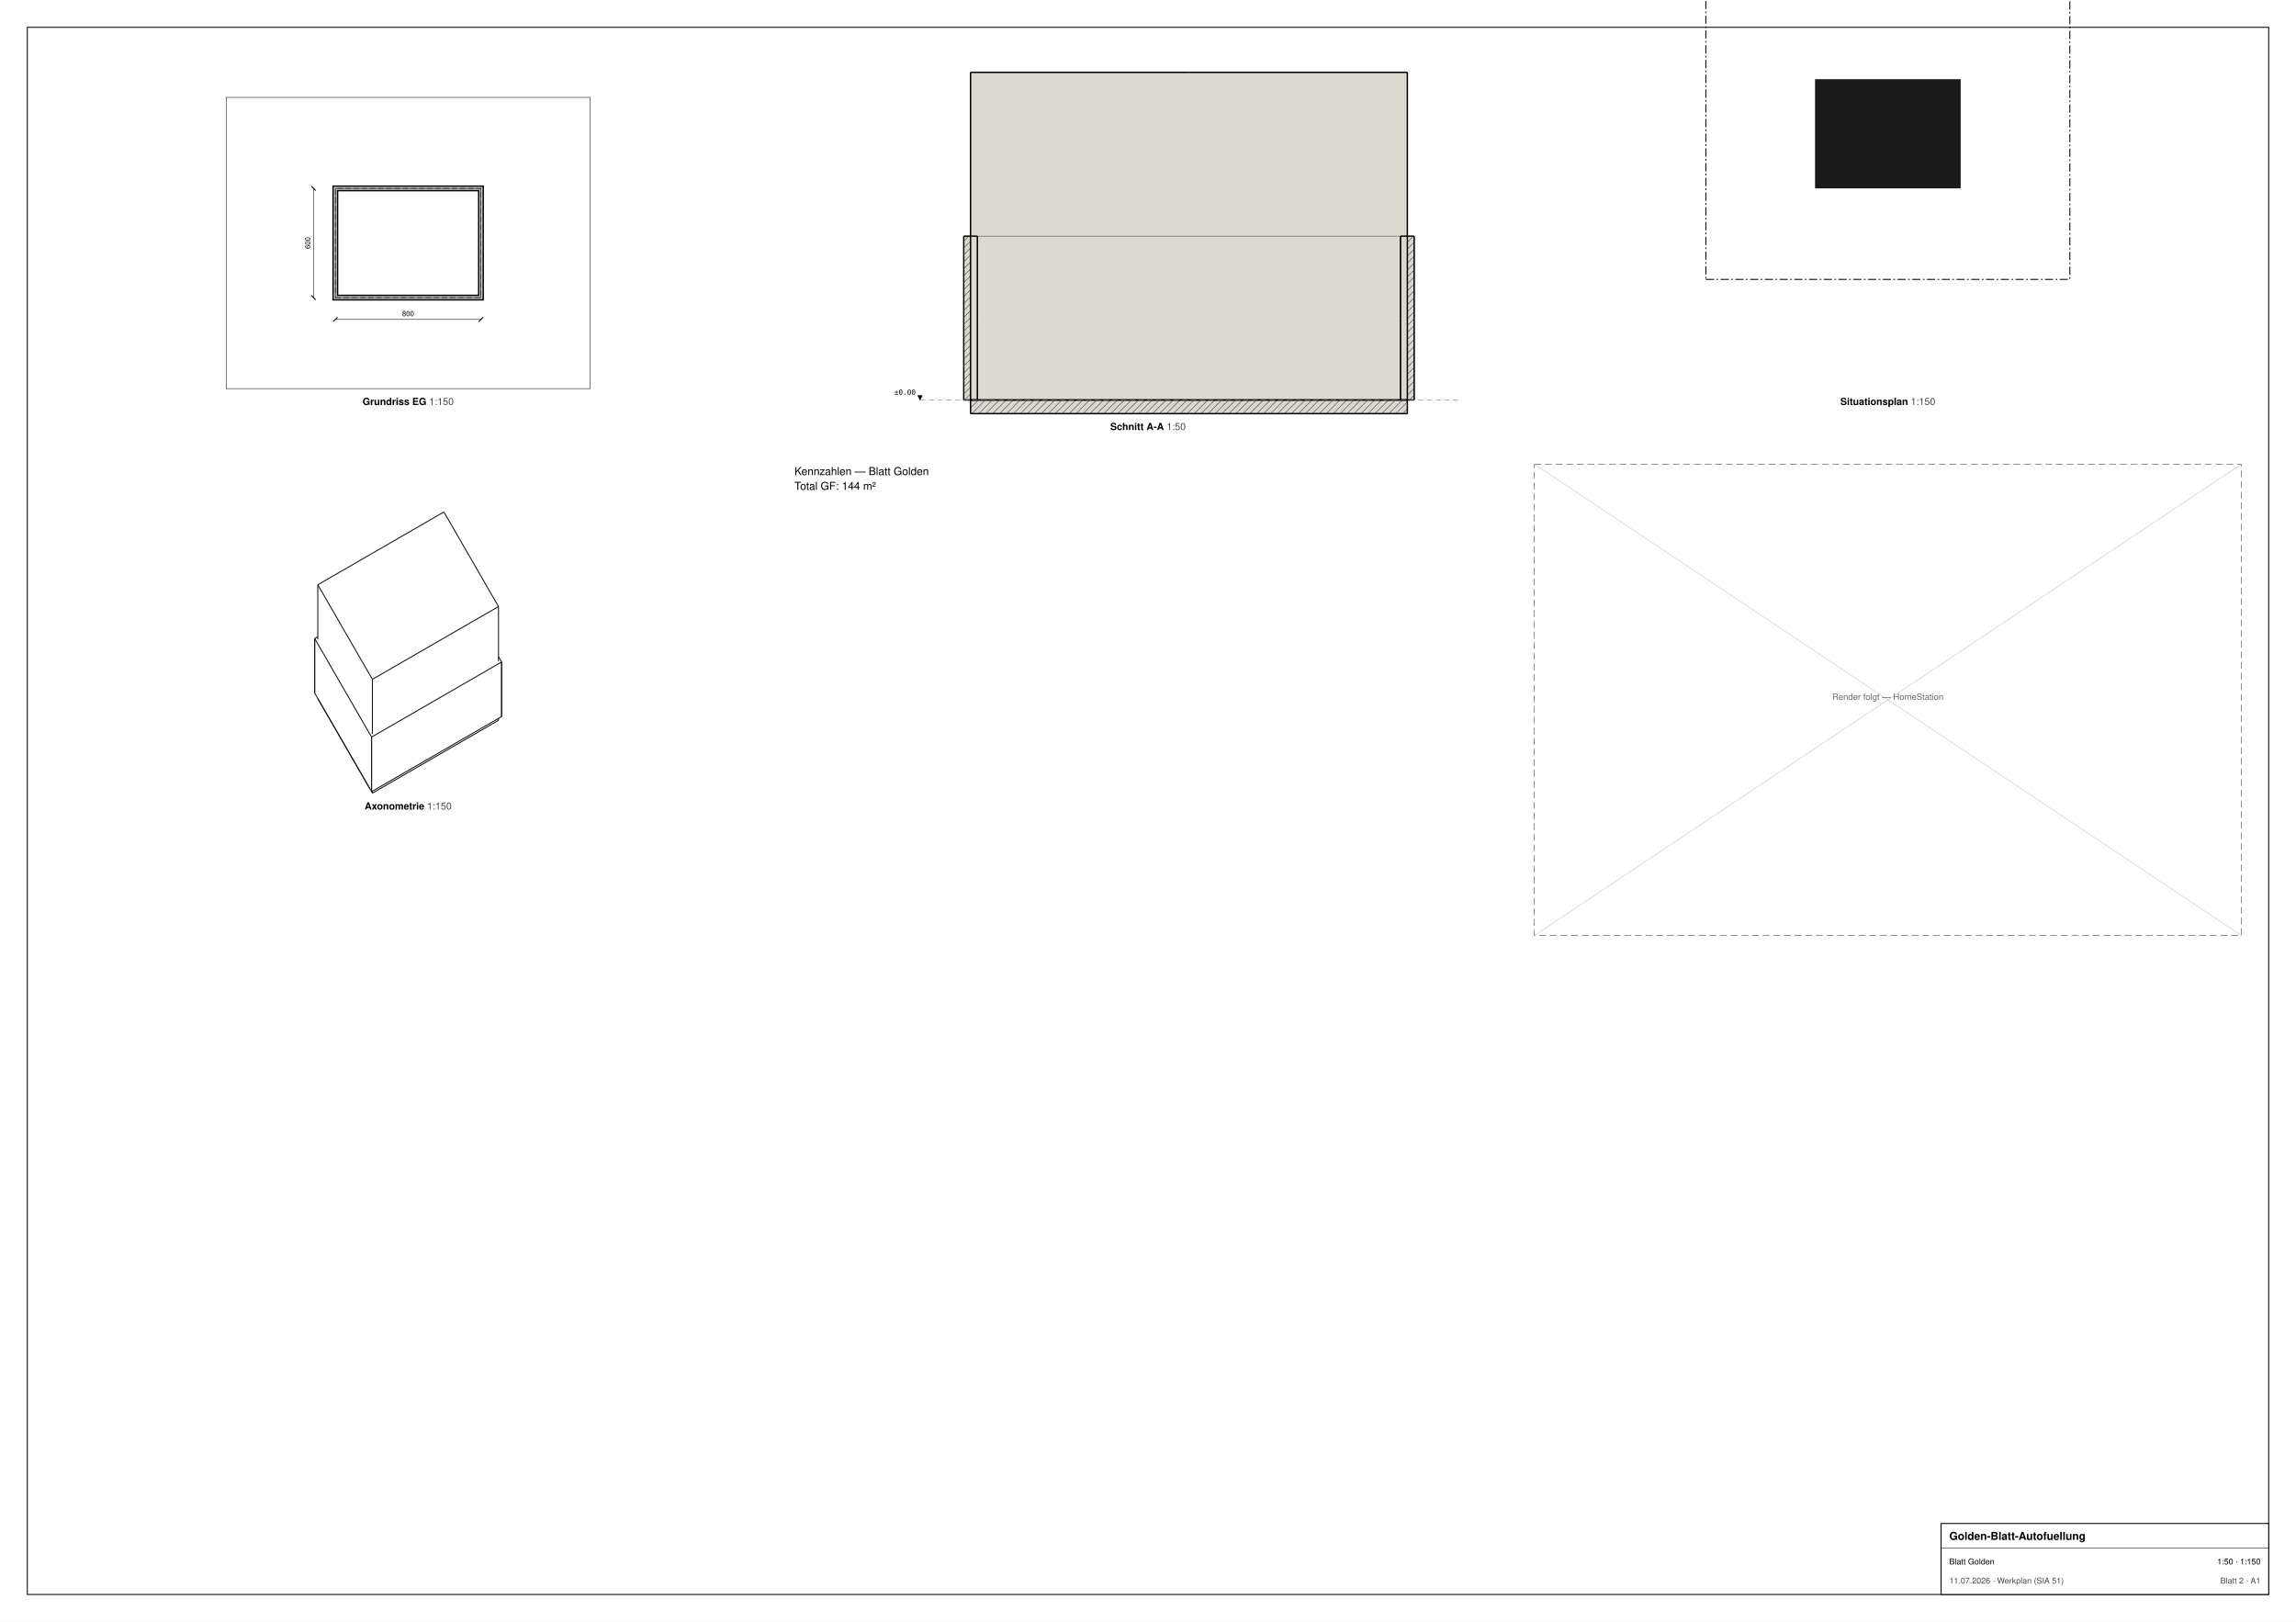
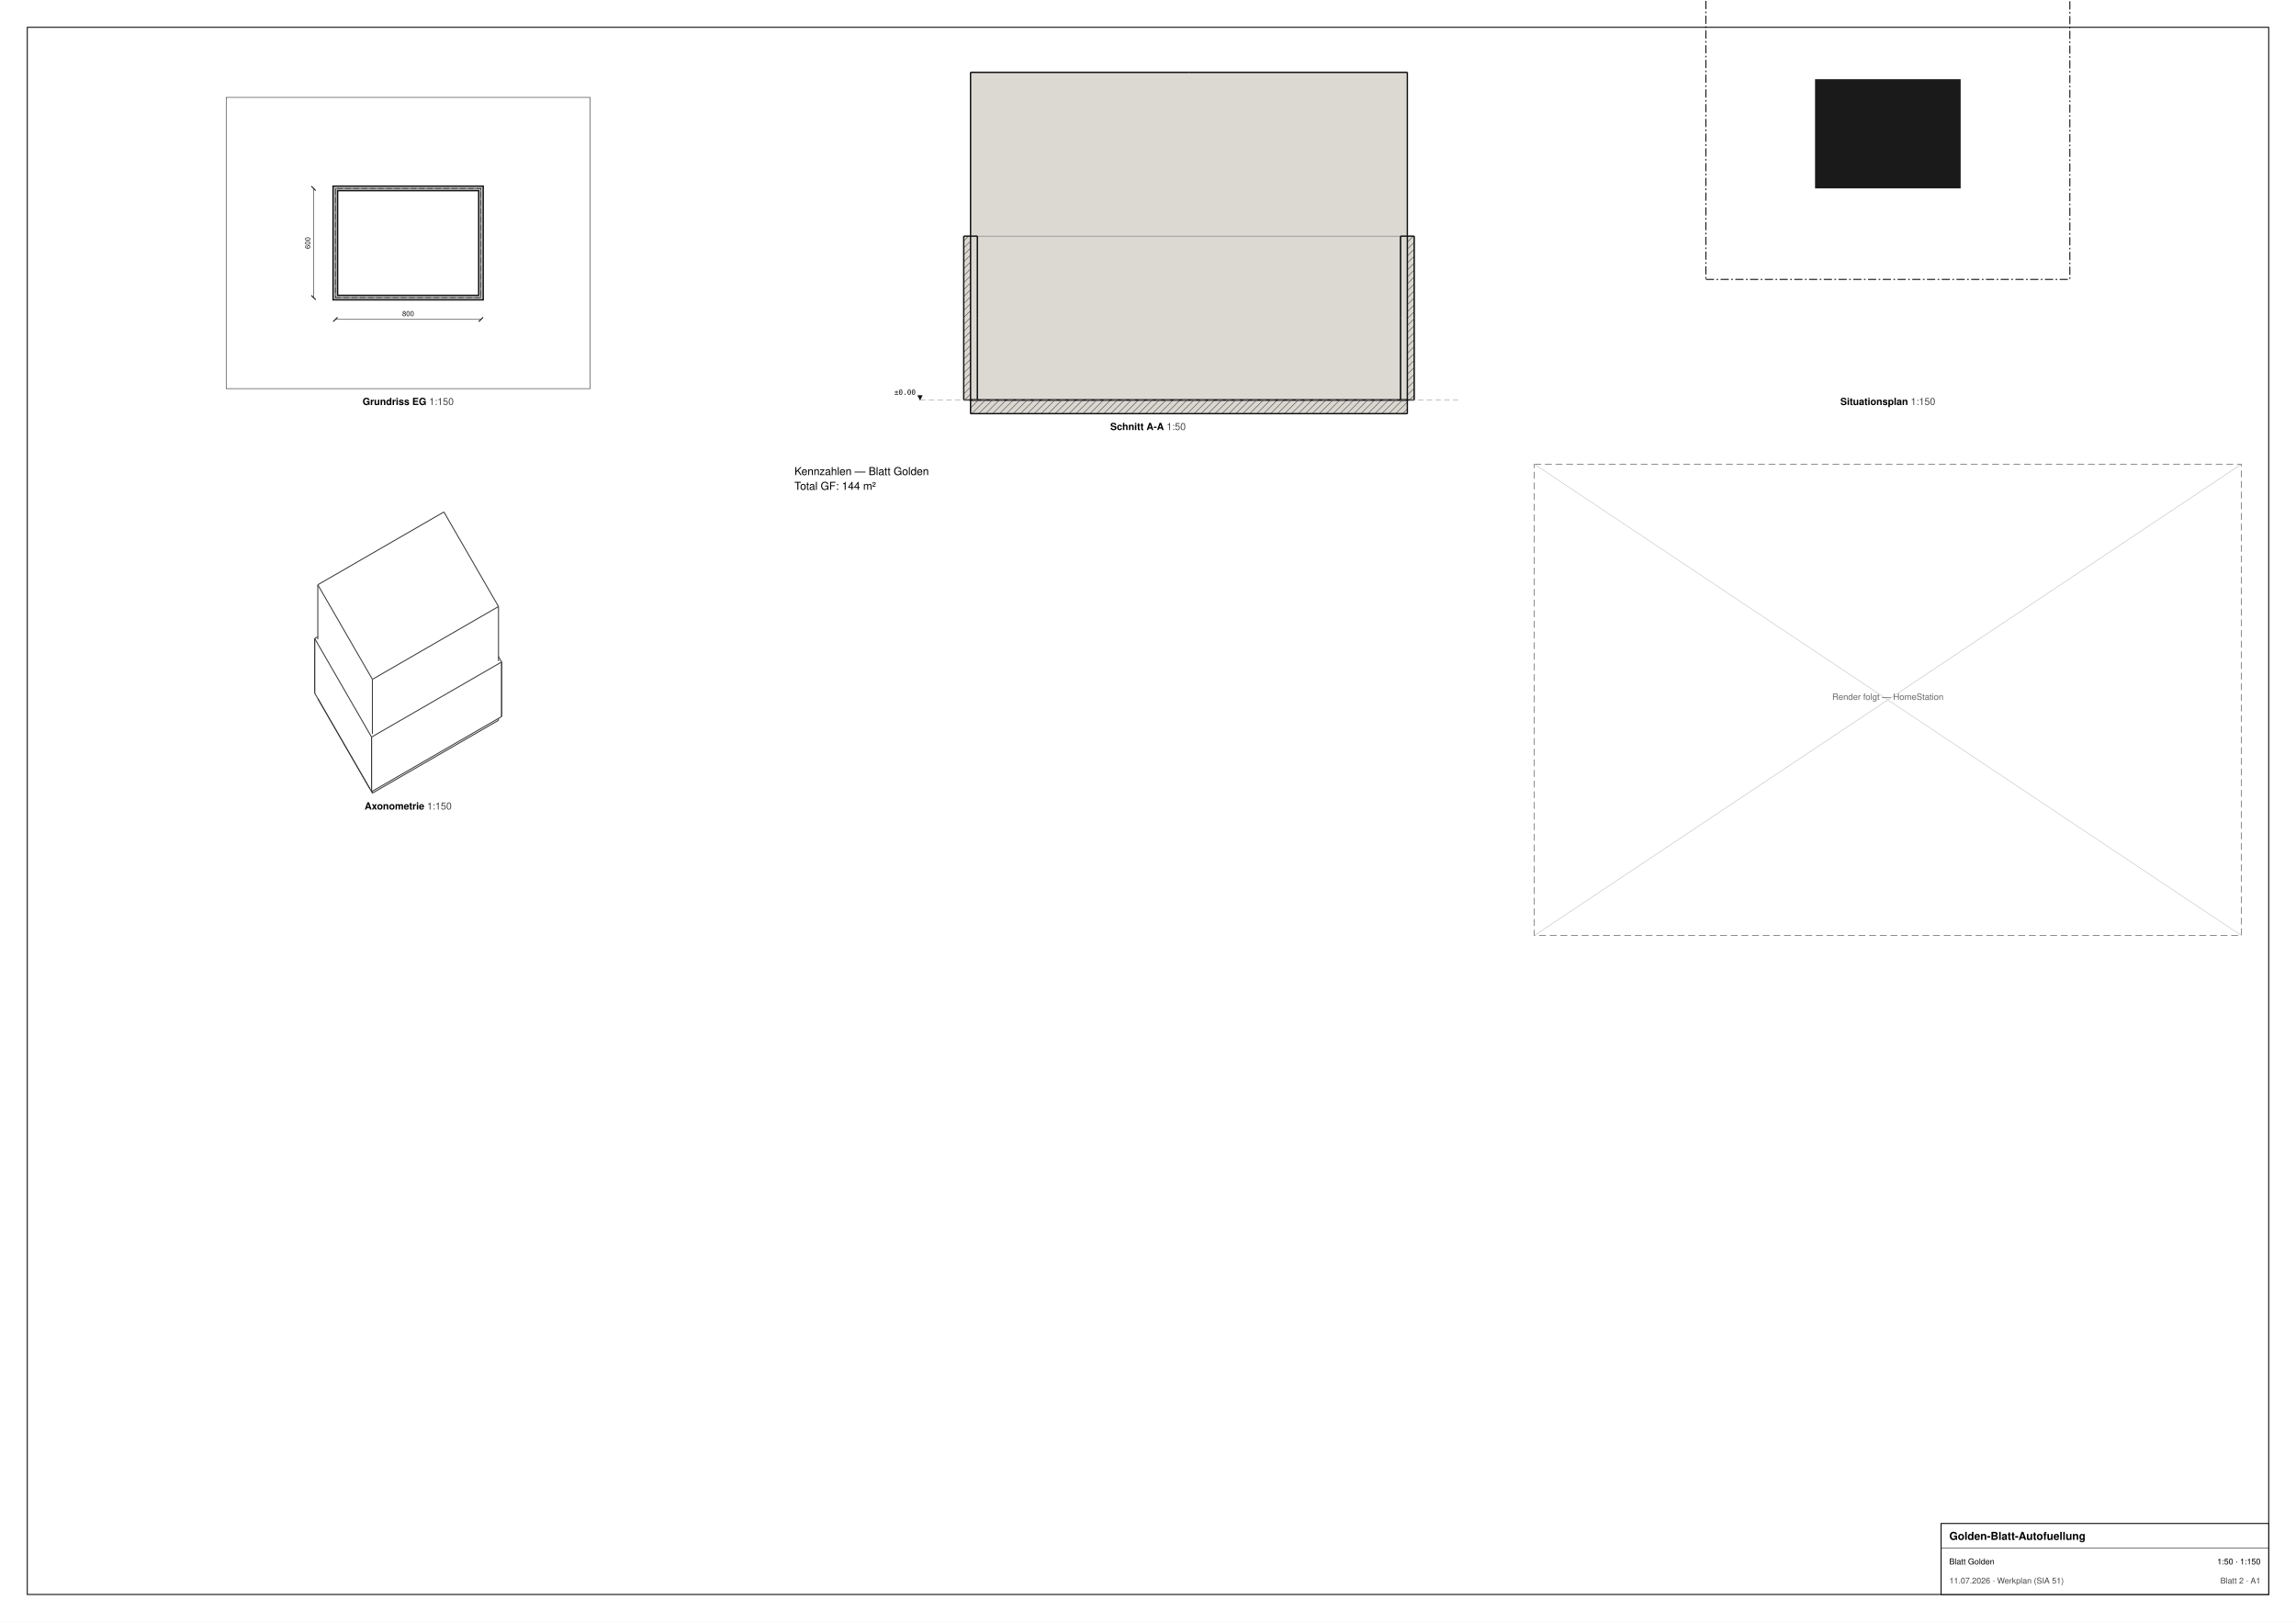
<svg xmlns="http://www.w3.org/2000/svg" width="841mm" height="594mm" viewBox="0 0 841 594" font-family="Helvetica, Arial, sans-serif">
  <rect width="841" height="594" fill="white" />
  <rect x="10" y="10" width="821" height="574" fill="none" stroke="black" stroke-width="0.35" />
  <g transform="translate(122.833, 109.000) scale(0.006666667)">
-     <path d="M 8125 125 L 8125 -6125 L -125 -6125 L -125 125 Z M 125 -5875 L 7875 -5875 L 7875 -125 L 125 -125 Z" fill-rule="evenodd" fill="#c9c9c9" stroke="black" stroke-width="75" />
-     <path d="M 0 0 L 8000 0 L 8000 -6000 L 0 -6000 Z" fill-rule="evenodd" fill="none" stroke="black" stroke-width="27" />
-     <path d="M -6000 5000 L 14000 5000 L 14000 -11000 L -6000 -11000 Z" fill-rule="evenodd" fill="none" stroke="black" stroke-width="27" />
-     <path d="M 0 0 L 8000 0 L 8000 -6000 L 0 -6000 Z" fill-rule="evenodd" fill="none" stroke="black" stroke-width="27" stroke-dasharray="300 150" />
-     <g stroke="black" fill="black">
+     <path d="M 8125 125 L 8125 -6125 L -125 -6125 L -125 125 Z M 125 -5875 L 7875 -5875 L 7875 -125 L 125 -125 Z" fill-rule="evenodd" fill="#c9c9c9" stroke="#111" stroke-width="75" />
+     <path d="M 0 0 L 8000 0 L 8000 -6000 L 0 -6000 Z" fill-rule="evenodd" fill="none" stroke="#111" stroke-width="27" />
+     <path d="M -6000 5000 L 14000 5000 L 14000 -11000 L -6000 -11000 Z" fill-rule="evenodd" fill="none" stroke="#111" stroke-width="27" />
+     <path d="M 0 0 L 8000 0 L 8000 -6000 L 0 -6000 Z" fill-rule="evenodd" fill="none" stroke="#111" stroke-width="27" stroke-dasharray="300 150" />
+     <g stroke="#111" fill="#111">
      <line x1="0" y1="1200" x2="8000" y2="1200" stroke-width="27" />
      <line x1="-120" y1="1320" x2="120" y2="1080" stroke-width="54" />
      <line x1="7880" y1="1320" x2="8120" y2="1080" stroke-width="54" />
      <text x="4000" y="1020" text-anchor="middle" font-size="390" stroke="none">800</text>
    </g>
-     <g stroke="black" fill="black">
+     <g stroke="#111" fill="#111">
      <line x1="-1200" y1="0" x2="-1200" y2="-6000" stroke-width="27" />
      <line x1="-1320" y1="-120" x2="-1080" y2="120" stroke-width="54" />
      <line x1="-1320" y1="-6120" x2="-1080" y2="-5880" stroke-width="54" />
      <text x="-1380" y="-3000" text-anchor="middle" font-size="390" stroke="none" transform="rotate(-90 -1380 -3000)">600</text>
    </g>
  </g>
  <text x="149.5" y="148.33" text-anchor="middle" font-size="3.6" font-weight="bold">Grundriss EG  <tspan font-weight="normal" fill="#444">1:150</tspan>
  </text>
  <g transform="translate(335.500, 146.500) scale(0.02)">
    <path d="M 8875 -1500 L 8875 -3000 L 8994.792 -3000 L 9125 -3000 L 9125 -1500 L 9125 0 L 8994.792 0 L 8875 0 Z" fill-rule="evenodd" fill="#dad7d1" stroke="none" />
-     <polyline points="9036.825,-9.094947017729282e-13 9125,-88.175" fill="none" stroke="#333" stroke-width="9" />
-     <polyline points="8909.545,-9.094947017729282e-13 9125,-215.455" fill="none" stroke="#333" stroke-width="9" />
-     <polyline points="8875,-92.734 9125,-342.734" fill="none" stroke="#333" stroke-width="9" />
-     <polyline points="8875,-220.013 9125,-470.013" fill="none" stroke="#333" stroke-width="9" />
-     <polyline points="8875,-347.292 9125,-597.292" fill="none" stroke="#333" stroke-width="9" />
-     <polyline points="8875,-474.571 9125,-724.571" fill="none" stroke="#333" stroke-width="9" />
-     <polyline points="8875,-601.851 9125,-851.851" fill="none" stroke="#333" stroke-width="9" />
-     <polyline points="8875,-729.13 9125,-979.13" fill="none" stroke="#333" stroke-width="9" />
-     <polyline points="8875,-856.409 9125,-1106.409" fill="none" stroke="#333" stroke-width="9" />
-     <polyline points="8875,-983.688 9125,-1233.688" fill="none" stroke="#333" stroke-width="9" />
-     <polyline points="8875,-1110.968 9125,-1360.968" fill="none" stroke="#333" stroke-width="9" />
-     <polyline points="8875,-1238.247 9125,-1488.247" fill="none" stroke="#333" stroke-width="9" />
-     <polyline points="8875,-1365.526 9125,-1615.526" fill="none" stroke="#333" stroke-width="9" />
-     <polyline points="8875,-1492.805 9125,-1742.805" fill="none" stroke="#333" stroke-width="9" />
-     <polyline points="8875,-1620.084 9125,-1870.084" fill="none" stroke="#333" stroke-width="9" />
-     <polyline points="8875,-1747.364 9125,-1997.364" fill="none" stroke="#333" stroke-width="9" />
-     <polyline points="8875,-1874.643 9125,-2124.643" fill="none" stroke="#333" stroke-width="9" />
-     <polyline points="8875,-2001.922 9125,-2251.922" fill="none" stroke="#333" stroke-width="9" />
-     <polyline points="8875,-2129.201 9125,-2379.201" fill="none" stroke="#333" stroke-width="9" />
-     <polyline points="8875,-2256.481 9125,-2506.481" fill="none" stroke="#333" stroke-width="9" />
-     <polyline points="8875,-2383.76 9125,-2633.76" fill="none" stroke="#333" stroke-width="9" />
-     <polyline points="8875,-2511.039 9125,-2761.039" fill="none" stroke="#333" stroke-width="9" />
-     <polyline points="8875,-2638.318 9125,-2888.318" fill="none" stroke="#333" stroke-width="9" />
-     <polyline points="8875,-2765.597 9109.403,-3000" fill="none" stroke="#333" stroke-width="9" />
-     <polyline points="8875,-2892.877 8982.123,-3000" fill="none" stroke="#333" stroke-width="9" />
+     <polyline points="9036.825,-9.094947017729282e-13 9125,-88.175" fill="none" stroke="#3A3A3A" stroke-width="9" />
+     <polyline points="8909.545,-9.094947017729282e-13 9125,-215.455" fill="none" stroke="#3A3A3A" stroke-width="9" />
+     <polyline points="8875,-92.734 9125,-342.734" fill="none" stroke="#3A3A3A" stroke-width="9" />
+     <polyline points="8875,-220.013 9125,-470.013" fill="none" stroke="#3A3A3A" stroke-width="9" />
+     <polyline points="8875,-347.292 9125,-597.292" fill="none" stroke="#3A3A3A" stroke-width="9" />
+     <polyline points="8875,-474.571 9125,-724.571" fill="none" stroke="#3A3A3A" stroke-width="9" />
+     <polyline points="8875,-601.851 9125,-851.851" fill="none" stroke="#3A3A3A" stroke-width="9" />
+     <polyline points="8875,-729.13 9125,-979.13" fill="none" stroke="#3A3A3A" stroke-width="9" />
+     <polyline points="8875,-856.409 9125,-1106.409" fill="none" stroke="#3A3A3A" stroke-width="9" />
+     <polyline points="8875,-983.688 9125,-1233.688" fill="none" stroke="#3A3A3A" stroke-width="9" />
+     <polyline points="8875,-1110.968 9125,-1360.968" fill="none" stroke="#3A3A3A" stroke-width="9" />
+     <polyline points="8875,-1238.247 9125,-1488.247" fill="none" stroke="#3A3A3A" stroke-width="9" />
+     <polyline points="8875,-1365.526 9125,-1615.526" fill="none" stroke="#3A3A3A" stroke-width="9" />
+     <polyline points="8875,-1492.805 9125,-1742.805" fill="none" stroke="#3A3A3A" stroke-width="9" />
+     <polyline points="8875,-1620.084 9125,-1870.084" fill="none" stroke="#3A3A3A" stroke-width="9" />
+     <polyline points="8875,-1747.364 9125,-1997.364" fill="none" stroke="#3A3A3A" stroke-width="9" />
+     <polyline points="8875,-1874.643 9125,-2124.643" fill="none" stroke="#3A3A3A" stroke-width="9" />
+     <polyline points="8875,-2001.922 9125,-2251.922" fill="none" stroke="#3A3A3A" stroke-width="9" />
+     <polyline points="8875,-2129.201 9125,-2379.201" fill="none" stroke="#3A3A3A" stroke-width="9" />
+     <polyline points="8875,-2256.481 9125,-2506.481" fill="none" stroke="#3A3A3A" stroke-width="9" />
+     <polyline points="8875,-2383.76 9125,-2633.76" fill="none" stroke="#3A3A3A" stroke-width="9" />
+     <polyline points="8875,-2511.039 9125,-2761.039" fill="none" stroke="#3A3A3A" stroke-width="9" />
+     <polyline points="8875,-2638.318 9125,-2888.318" fill="none" stroke="#3A3A3A" stroke-width="9" />
+     <polyline points="8875,-2765.597 9109.403,-3000" fill="none" stroke="#3A3A3A" stroke-width="9" />
+     <polyline points="8875,-2892.877 8982.123,-3000" fill="none" stroke="#3A3A3A" stroke-width="9" />
    <path d="M 1125 -1500 L 1125 -3000 L 1005.208 -3000 L 875 -3000 L 875 -1500 L 875 0 L 1005.208 0 L 1125 0 Z" fill-rule="evenodd" fill="#dad7d1" stroke="none" />
-     <polyline points="1018.234,0 1125,-106.766" fill="none" stroke="#333" stroke-width="9" />
-     <polyline points="890.955,0 1125,-234.045" fill="none" stroke="#333" stroke-width="9" />
-     <polyline points="875,-111.325 1125,-361.325" fill="none" stroke="#333" stroke-width="9" />
-     <polyline points="875,-238.604 1125,-488.604" fill="none" stroke="#333" stroke-width="9" />
-     <polyline points="875,-365.883 1125,-615.883" fill="none" stroke="#333" stroke-width="9" />
-     <polyline points="875,-493.162 1125,-743.162" fill="none" stroke="#333" stroke-width="9" />
-     <polyline points="875,-620.442 1125,-870.442" fill="none" stroke="#333" stroke-width="9" />
-     <polyline points="875,-747.721 1125,-997.721" fill="none" stroke="#333" stroke-width="9" />
-     <polyline points="875,-875 1125,-1125" fill="none" stroke="#333" stroke-width="9" />
-     <polyline points="875,-1002.279 1125,-1252.279" fill="none" stroke="#333" stroke-width="9" />
-     <polyline points="875,-1129.558 1125,-1379.558" fill="none" stroke="#333" stroke-width="9" />
-     <polyline points="875,-1256.838 1125,-1506.838" fill="none" stroke="#333" stroke-width="9" />
-     <polyline points="875,-1384.117 1125,-1634.117" fill="none" stroke="#333" stroke-width="9" />
-     <polyline points="875,-1511.396 1125,-1761.396" fill="none" stroke="#333" stroke-width="9" />
-     <polyline points="875,-1638.675 1125,-1888.675" fill="none" stroke="#333" stroke-width="9" />
-     <polyline points="875,-1765.955 1125,-2015.955" fill="none" stroke="#333" stroke-width="9" />
-     <polyline points="875,-1893.234 1125,-2143.234" fill="none" stroke="#333" stroke-width="9" />
-     <polyline points="875,-2020.513 1125,-2270.513" fill="none" stroke="#333" stroke-width="9" />
-     <polyline points="875,-2147.792 1125,-2397.792" fill="none" stroke="#333" stroke-width="9" />
-     <polyline points="875,-2275.071 1125,-2525.071" fill="none" stroke="#333" stroke-width="9" />
-     <polyline points="875,-2402.351 1125,-2652.351" fill="none" stroke="#333" stroke-width="9" />
-     <polyline points="875,-2529.63 1125,-2779.63" fill="none" stroke="#333" stroke-width="9" />
-     <polyline points="875,-2656.909 1125,-2906.909" fill="none" stroke="#333" stroke-width="9" />
-     <polyline points="875,-2784.188 1090.812,-3000" fill="none" stroke="#333" stroke-width="9" />
-     <polyline points="875,-2911.468 963.532,-3000" fill="none" stroke="#333" stroke-width="9" />
+     <polyline points="1018.234,0 1125,-106.766" fill="none" stroke="#3A3A3A" stroke-width="9" />
+     <polyline points="890.955,0 1125,-234.045" fill="none" stroke="#3A3A3A" stroke-width="9" />
+     <polyline points="875,-111.325 1125,-361.325" fill="none" stroke="#3A3A3A" stroke-width="9" />
+     <polyline points="875,-238.604 1125,-488.604" fill="none" stroke="#3A3A3A" stroke-width="9" />
+     <polyline points="875,-365.883 1125,-615.883" fill="none" stroke="#3A3A3A" stroke-width="9" />
+     <polyline points="875,-493.162 1125,-743.162" fill="none" stroke="#3A3A3A" stroke-width="9" />
+     <polyline points="875,-620.442 1125,-870.442" fill="none" stroke="#3A3A3A" stroke-width="9" />
+     <polyline points="875,-747.721 1125,-997.721" fill="none" stroke="#3A3A3A" stroke-width="9" />
+     <polyline points="875,-875 1125,-1125" fill="none" stroke="#3A3A3A" stroke-width="9" />
+     <polyline points="875,-1002.279 1125,-1252.279" fill="none" stroke="#3A3A3A" stroke-width="9" />
+     <polyline points="875,-1129.558 1125,-1379.558" fill="none" stroke="#3A3A3A" stroke-width="9" />
+     <polyline points="875,-1256.838 1125,-1506.838" fill="none" stroke="#3A3A3A" stroke-width="9" />
+     <polyline points="875,-1384.117 1125,-1634.117" fill="none" stroke="#3A3A3A" stroke-width="9" />
+     <polyline points="875,-1511.396 1125,-1761.396" fill="none" stroke="#3A3A3A" stroke-width="9" />
+     <polyline points="875,-1638.675 1125,-1888.675" fill="none" stroke="#3A3A3A" stroke-width="9" />
+     <polyline points="875,-1765.955 1125,-2015.955" fill="none" stroke="#3A3A3A" stroke-width="9" />
+     <polyline points="875,-1893.234 1125,-2143.234" fill="none" stroke="#3A3A3A" stroke-width="9" />
+     <polyline points="875,-2020.513 1125,-2270.513" fill="none" stroke="#3A3A3A" stroke-width="9" />
+     <polyline points="875,-2147.792 1125,-2397.792" fill="none" stroke="#3A3A3A" stroke-width="9" />
+     <polyline points="875,-2275.071 1125,-2525.071" fill="none" stroke="#3A3A3A" stroke-width="9" />
+     <polyline points="875,-2402.351 1125,-2652.351" fill="none" stroke="#3A3A3A" stroke-width="9" />
+     <polyline points="875,-2529.63 1125,-2779.63" fill="none" stroke="#3A3A3A" stroke-width="9" />
+     <polyline points="875,-2656.909 1125,-2906.909" fill="none" stroke="#3A3A3A" stroke-width="9" />
+     <polyline points="875,-2784.188 1090.812,-3000" fill="none" stroke="#3A3A3A" stroke-width="9" />
+     <polyline points="875,-2911.468 963.532,-3000" fill="none" stroke="#3A3A3A" stroke-width="9" />
    <path d="M 1000 0 L 5000 0 L 9000 0 L 9000 125 L 9000 250 L 5000 250 L 1000 250 L 1000 125 Z" fill-rule="evenodd" fill="#dad7d1" stroke="none" />
-     <polyline points="8914.104,250 9000,164.104" fill="none" stroke="#333" stroke-width="9" />
-     <polyline points="8786.825,250 9000,36.825" fill="none" stroke="#333" stroke-width="9" />
-     <polyline points="8659.545,250 8909.545,0" fill="none" stroke="#333" stroke-width="9" />
-     <polyline points="8532.266,250 8782.266,0" fill="none" stroke="#333" stroke-width="9" />
-     <polyline points="8404.987,250 8654.987,0" fill="none" stroke="#333" stroke-width="9" />
-     <polyline points="8277.708,250 8527.708,0" fill="none" stroke="#333" stroke-width="9" />
-     <polyline points="8150.429,250 8400.429,9.094947017729282e-13" fill="none" stroke="#333" stroke-width="9" />
-     <polyline points="8023.149,250 8273.149,0" fill="none" stroke="#333" stroke-width="9" />
-     <polyline points="7895.87,250 8145.87,0" fill="none" stroke="#333" stroke-width="9" />
-     <polyline points="7768.591,250 8018.591,0" fill="none" stroke="#333" stroke-width="9" />
-     <polyline points="7641.312,250 7891.312,0" fill="none" stroke="#333" stroke-width="9" />
-     <polyline points="7514.032,250 7764.032,0" fill="none" stroke="#333" stroke-width="9" />
-     <polyline points="7386.753,250 7636.753,9.094947017729282e-13" fill="none" stroke="#333" stroke-width="9" />
-     <polyline points="7259.474,250 7509.474,-4.547473508864641e-13" fill="none" stroke="#333" stroke-width="9" />
-     <polyline points="7132.195,250 7382.195,0" fill="none" stroke="#333" stroke-width="9" />
-     <polyline points="7004.916,250 7254.916,0" fill="none" stroke="#333" stroke-width="9" />
-     <polyline points="6877.636,250 7127.636,0" fill="none" stroke="#333" stroke-width="9" />
-     <polyline points="6750.357,250 7000.357,0" fill="none" stroke="#333" stroke-width="9" />
-     <polyline points="6623.078,250 6873.078,4.547473508864641e-13" fill="none" stroke="#333" stroke-width="9" />
-     <polyline points="6495.799,250 6745.799,0" fill="none" stroke="#333" stroke-width="9" />
-     <polyline points="6368.519,250 6618.519,0" fill="none" stroke="#333" stroke-width="9" />
-     <polyline points="6241.24,250 6491.24,4.547473508864641e-13" fill="none" stroke="#333" stroke-width="9" />
-     <polyline points="6113.961,250 6363.961,0" fill="none" stroke="#333" stroke-width="9" />
-     <polyline points="5986.682,250 6236.682,4.547473508864641e-13" fill="none" stroke="#333" stroke-width="9" />
-     <polyline points="5859.403,250 6109.403,-4.547473508864641e-13" fill="none" stroke="#333" stroke-width="9" />
-     <polyline points="5732.123,250 5982.123,0" fill="none" stroke="#333" stroke-width="9" />
-     <polyline points="5604.844,250 5854.844,4.547473508864641e-13" fill="none" stroke="#333" stroke-width="9" />
-     <polyline points="5477.565,250 5727.565,0" fill="none" stroke="#333" stroke-width="9" />
-     <polyline points="5350.286,250 5600.286,4.547473508864641e-13" fill="none" stroke="#333" stroke-width="9" />
-     <polyline points="5223.006,250 5473.006,0" fill="none" stroke="#333" stroke-width="9" />
-     <polyline points="5095.727,250 5345.727,0" fill="none" stroke="#333" stroke-width="9" />
-     <polyline points="4968.448,250 5218.448,4.547473508864641e-13" fill="none" stroke="#333" stroke-width="9" />
-     <polyline points="4841.169,250 5091.169,0" fill="none" stroke="#333" stroke-width="9" />
-     <polyline points="4713.89,250 4963.89,4.547473508864641e-13" fill="none" stroke="#333" stroke-width="9" />
-     <polyline points="4586.61,250 4836.61,0" fill="none" stroke="#333" stroke-width="9" />
-     <polyline points="4459.331,250 4709.331,0" fill="none" stroke="#333" stroke-width="9" />
-     <polyline points="4332.052,250 4582.052,0" fill="none" stroke="#333" stroke-width="9" />
-     <polyline points="4204.773,250 4454.773,0" fill="none" stroke="#333" stroke-width="9" />
-     <polyline points="4077.494,250 4327.494,4.547473508864641e-13" fill="none" stroke="#333" stroke-width="9" />
-     <polyline points="3950.214,250 4200.214,4.547473508864641e-13" fill="none" stroke="#333" stroke-width="9" />
-     <polyline points="3822.935,250 4072.935,0" fill="none" stroke="#333" stroke-width="9" />
-     <polyline points="3695.656,250 3945.656,4.547473508864641e-13" fill="none" stroke="#333" stroke-width="9" />
-     <polyline points="3568.377,250 3818.377,4.547473508864641e-13" fill="none" stroke="#333" stroke-width="9" />
-     <polyline points="3441.097,250 3691.097,0" fill="none" stroke="#333" stroke-width="9" />
-     <polyline points="3313.818,250 3563.818,0" fill="none" stroke="#333" stroke-width="9" />
-     <polyline points="3186.539,250 3436.539,2.2737367544323206e-13" fill="none" stroke="#333" stroke-width="9" />
-     <polyline points="3059.26,250 3309.26,2.2737367544323206e-13" fill="none" stroke="#333" stroke-width="9" />
-     <polyline points="2931.981,250 3181.981,0" fill="none" stroke="#333" stroke-width="9" />
-     <polyline points="2804.701,250 3054.701,-2.2737367544323206e-13" fill="none" stroke="#333" stroke-width="9" />
-     <polyline points="2677.422,250 2927.422,-2.2737367544323206e-13" fill="none" stroke="#333" stroke-width="9" />
-     <polyline points="2550.143,250 2800.143,0" fill="none" stroke="#333" stroke-width="9" />
-     <polyline points="2422.864,250 2672.864,0" fill="none" stroke="#333" stroke-width="9" />
-     <polyline points="2295.584,250 2545.584,-2.2737367544323206e-13" fill="none" stroke="#333" stroke-width="9" />
-     <polyline points="2168.305,250 2418.305,0" fill="none" stroke="#333" stroke-width="9" />
-     <polyline points="2041.026,250 2291.026,0" fill="none" stroke="#333" stroke-width="9" />
-     <polyline points="1913.747,250 2163.747,2.2737367544323206e-13" fill="none" stroke="#333" stroke-width="9" />
-     <polyline points="1786.468,250 2036.468,0" fill="none" stroke="#333" stroke-width="9" />
-     <polyline points="1659.188,250 1909.188,2.2737367544323206e-13" fill="none" stroke="#333" stroke-width="9" />
-     <polyline points="1531.909,250 1781.909,0" fill="none" stroke="#333" stroke-width="9" />
-     <polyline points="1404.63,250 1654.63,0" fill="none" stroke="#333" stroke-width="9" />
-     <polyline points="1277.351,250 1527.351,-1.1368683772161603e-13" fill="none" stroke="#333" stroke-width="9" />
-     <polyline points="1150.071,250 1400.071,0" fill="none" stroke="#333" stroke-width="9" />
-     <polyline points="1022.792,250 1272.792,0" fill="none" stroke="#333" stroke-width="9" />
-     <polyline points="1000,145.513 1145.513,0" fill="none" stroke="#333" stroke-width="9" />
-     <polyline points="1000,18.234 1018.234,0" fill="none" stroke="#333" stroke-width="9" />
+     <polyline points="8914.104,250 9000,164.104" fill="none" stroke="#3A3A3A" stroke-width="9" />
+     <polyline points="8786.825,250 9000,36.825" fill="none" stroke="#3A3A3A" stroke-width="9" />
+     <polyline points="8659.545,250 8909.545,0" fill="none" stroke="#3A3A3A" stroke-width="9" />
+     <polyline points="8532.266,250 8782.266,0" fill="none" stroke="#3A3A3A" stroke-width="9" />
+     <polyline points="8404.987,250 8654.987,0" fill="none" stroke="#3A3A3A" stroke-width="9" />
+     <polyline points="8277.708,250 8527.708,0" fill="none" stroke="#3A3A3A" stroke-width="9" />
+     <polyline points="8150.429,250 8400.429,9.094947017729282e-13" fill="none" stroke="#3A3A3A" stroke-width="9" />
+     <polyline points="8023.149,250 8273.149,0" fill="none" stroke="#3A3A3A" stroke-width="9" />
+     <polyline points="7895.87,250 8145.87,0" fill="none" stroke="#3A3A3A" stroke-width="9" />
+     <polyline points="7768.591,250 8018.591,0" fill="none" stroke="#3A3A3A" stroke-width="9" />
+     <polyline points="7641.312,250 7891.312,0" fill="none" stroke="#3A3A3A" stroke-width="9" />
+     <polyline points="7514.032,250 7764.032,0" fill="none" stroke="#3A3A3A" stroke-width="9" />
+     <polyline points="7386.753,250 7636.753,9.094947017729282e-13" fill="none" stroke="#3A3A3A" stroke-width="9" />
+     <polyline points="7259.474,250 7509.474,-4.547473508864641e-13" fill="none" stroke="#3A3A3A" stroke-width="9" />
+     <polyline points="7132.195,250 7382.195,0" fill="none" stroke="#3A3A3A" stroke-width="9" />
+     <polyline points="7004.916,250 7254.916,0" fill="none" stroke="#3A3A3A" stroke-width="9" />
+     <polyline points="6877.636,250 7127.636,0" fill="none" stroke="#3A3A3A" stroke-width="9" />
+     <polyline points="6750.357,250 7000.357,0" fill="none" stroke="#3A3A3A" stroke-width="9" />
+     <polyline points="6623.078,250 6873.078,4.547473508864641e-13" fill="none" stroke="#3A3A3A" stroke-width="9" />
+     <polyline points="6495.799,250 6745.799,0" fill="none" stroke="#3A3A3A" stroke-width="9" />
+     <polyline points="6368.519,250 6618.519,0" fill="none" stroke="#3A3A3A" stroke-width="9" />
+     <polyline points="6241.24,250 6491.24,4.547473508864641e-13" fill="none" stroke="#3A3A3A" stroke-width="9" />
+     <polyline points="6113.961,250 6363.961,0" fill="none" stroke="#3A3A3A" stroke-width="9" />
+     <polyline points="5986.682,250 6236.682,4.547473508864641e-13" fill="none" stroke="#3A3A3A" stroke-width="9" />
+     <polyline points="5859.403,250 6109.403,-4.547473508864641e-13" fill="none" stroke="#3A3A3A" stroke-width="9" />
+     <polyline points="5732.123,250 5982.123,0" fill="none" stroke="#3A3A3A" stroke-width="9" />
+     <polyline points="5604.844,250 5854.844,4.547473508864641e-13" fill="none" stroke="#3A3A3A" stroke-width="9" />
+     <polyline points="5477.565,250 5727.565,0" fill="none" stroke="#3A3A3A" stroke-width="9" />
+     <polyline points="5350.286,250 5600.286,4.547473508864641e-13" fill="none" stroke="#3A3A3A" stroke-width="9" />
+     <polyline points="5223.006,250 5473.006,0" fill="none" stroke="#3A3A3A" stroke-width="9" />
+     <polyline points="5095.727,250 5345.727,0" fill="none" stroke="#3A3A3A" stroke-width="9" />
+     <polyline points="4968.448,250 5218.448,4.547473508864641e-13" fill="none" stroke="#3A3A3A" stroke-width="9" />
+     <polyline points="4841.169,250 5091.169,0" fill="none" stroke="#3A3A3A" stroke-width="9" />
+     <polyline points="4713.89,250 4963.89,4.547473508864641e-13" fill="none" stroke="#3A3A3A" stroke-width="9" />
+     <polyline points="4586.61,250 4836.61,0" fill="none" stroke="#3A3A3A" stroke-width="9" />
+     <polyline points="4459.331,250 4709.331,0" fill="none" stroke="#3A3A3A" stroke-width="9" />
+     <polyline points="4332.052,250 4582.052,0" fill="none" stroke="#3A3A3A" stroke-width="9" />
+     <polyline points="4204.773,250 4454.773,0" fill="none" stroke="#3A3A3A" stroke-width="9" />
+     <polyline points="4077.494,250 4327.494,4.547473508864641e-13" fill="none" stroke="#3A3A3A" stroke-width="9" />
+     <polyline points="3950.214,250 4200.214,4.547473508864641e-13" fill="none" stroke="#3A3A3A" stroke-width="9" />
+     <polyline points="3822.935,250 4072.935,0" fill="none" stroke="#3A3A3A" stroke-width="9" />
+     <polyline points="3695.656,250 3945.656,4.547473508864641e-13" fill="none" stroke="#3A3A3A" stroke-width="9" />
+     <polyline points="3568.377,250 3818.377,4.547473508864641e-13" fill="none" stroke="#3A3A3A" stroke-width="9" />
+     <polyline points="3441.097,250 3691.097,0" fill="none" stroke="#3A3A3A" stroke-width="9" />
+     <polyline points="3313.818,250 3563.818,0" fill="none" stroke="#3A3A3A" stroke-width="9" />
+     <polyline points="3186.539,250 3436.539,2.2737367544323206e-13" fill="none" stroke="#3A3A3A" stroke-width="9" />
+     <polyline points="3059.26,250 3309.26,2.2737367544323206e-13" fill="none" stroke="#3A3A3A" stroke-width="9" />
+     <polyline points="2931.981,250 3181.981,0" fill="none" stroke="#3A3A3A" stroke-width="9" />
+     <polyline points="2804.701,250 3054.701,-2.2737367544323206e-13" fill="none" stroke="#3A3A3A" stroke-width="9" />
+     <polyline points="2677.422,250 2927.422,-2.2737367544323206e-13" fill="none" stroke="#3A3A3A" stroke-width="9" />
+     <polyline points="2550.143,250 2800.143,0" fill="none" stroke="#3A3A3A" stroke-width="9" />
+     <polyline points="2422.864,250 2672.864,0" fill="none" stroke="#3A3A3A" stroke-width="9" />
+     <polyline points="2295.584,250 2545.584,-2.2737367544323206e-13" fill="none" stroke="#3A3A3A" stroke-width="9" />
+     <polyline points="2168.305,250 2418.305,0" fill="none" stroke="#3A3A3A" stroke-width="9" />
+     <polyline points="2041.026,250 2291.026,0" fill="none" stroke="#3A3A3A" stroke-width="9" />
+     <polyline points="1913.747,250 2163.747,2.2737367544323206e-13" fill="none" stroke="#3A3A3A" stroke-width="9" />
+     <polyline points="1786.468,250 2036.468,0" fill="none" stroke="#3A3A3A" stroke-width="9" />
+     <polyline points="1659.188,250 1909.188,2.2737367544323206e-13" fill="none" stroke="#3A3A3A" stroke-width="9" />
+     <polyline points="1531.909,250 1781.909,0" fill="none" stroke="#3A3A3A" stroke-width="9" />
+     <polyline points="1404.63,250 1654.63,0" fill="none" stroke="#3A3A3A" stroke-width="9" />
+     <polyline points="1277.351,250 1527.351,-1.1368683772161603e-13" fill="none" stroke="#3A3A3A" stroke-width="9" />
+     <polyline points="1150.071,250 1400.071,0" fill="none" stroke="#3A3A3A" stroke-width="9" />
+     <polyline points="1022.792,250 1272.792,0" fill="none" stroke="#3A3A3A" stroke-width="9" />
+     <polyline points="1000,145.513 1145.513,0" fill="none" stroke="#3A3A3A" stroke-width="9" />
+     <polyline points="1000,18.234 1018.234,0" fill="none" stroke="#3A3A3A" stroke-width="9" />
    <path d="M 1000 -6000 L 5000 -6000 L 9000 -6000 L 9000 -3000 L 9000 0 L 5000 0 L 1000 0 L 1000 -3000 Z" fill-rule="evenodd" fill="#dcd9d3" stroke="none" />
-     <line x1="8875" y1="0" x2="8875" y2="-3000" stroke="#444" stroke-width="9" />
-     <line x1="9125" y1="0" x2="9125" y2="-3000" stroke="#444" stroke-width="9" />
-     <line x1="8875" y1="0" x2="1125" y2="0" stroke="#444" stroke-width="9" />
-     <line x1="8875" y1="-3000" x2="1125" y2="-3000" stroke="#444" stroke-width="9" />
-     <line x1="8875" y1="0" x2="8875" y2="-3000" stroke="#444" stroke-width="9" />
-     <line x1="1125" y1="0" x2="1125" y2="-3000" stroke="#444" stroke-width="9" />
-     <line x1="9125" y1="0" x2="9120" y2="0" stroke="#444" stroke-width="9" />
-     <line x1="880" y1="0" x2="875" y2="0" stroke="#444" stroke-width="9" />
-     <line x1="9125" y1="-3000" x2="9120" y2="-3000" stroke="#444" stroke-width="9" />
-     <line x1="880" y1="-3000" x2="875" y2="-3000" stroke="#444" stroke-width="9" />
-     <line x1="9125" y1="0" x2="9125" y2="-3000" stroke="#444" stroke-width="9" />
-     <line x1="875" y1="0" x2="875" y2="-3000" stroke="#444" stroke-width="9" />
-     <line x1="1125" y1="0" x2="1125" y2="-3000" stroke="#444" stroke-width="9" />
-     <line x1="875" y1="0" x2="875" y2="-3000" stroke="#444" stroke-width="9" />
-     <line x1="9000" y1="250" x2="9000" y2="0" stroke="#444" stroke-width="9" />
-     <line x1="9000" y1="0" x2="8995" y2="0" stroke="#444" stroke-width="9" />
-     <line x1="1005" y1="0" x2="1000" y2="0" stroke="#444" stroke-width="9" />
-     <line x1="9000" y1="250" x2="1000" y2="250" stroke="#444" stroke-width="9" />
-     <line x1="1000" y1="250" x2="1000" y2="0" stroke="#444" stroke-width="9" />
-     <line x1="9000" y1="0" x2="9000" y2="-6000" stroke="#444" stroke-width="9" />
-     <line x1="9000" y1="-6000" x2="1000" y2="-6000" stroke="#444" stroke-width="9" />
-     <line x1="9000" y1="0" x2="8995" y2="0" stroke="#444" stroke-width="9" />
-     <line x1="1005" y1="0" x2="1000" y2="0" stroke="#444" stroke-width="9" />
-     <line x1="1000" y1="0" x2="1000" y2="-6000" stroke="#444" stroke-width="9" />
-     <line x1="8875" y1="-1500" x2="8875" y2="-3000" stroke="black" stroke-width="25" />
-     <line x1="8875" y1="0" x2="8875" y2="-1500" stroke="black" stroke-width="25" />
-     <line x1="9125" y1="-3000" x2="9125" y2="-1500" stroke="black" stroke-width="25" />
-     <line x1="9125" y1="-1500" x2="9125" y2="0" stroke="black" stroke-width="25" />
-     <line x1="8875" y1="0" x2="8994.792" y2="0" stroke="black" stroke-width="25" />
-     <line x1="8994.792" y1="0" x2="9125" y2="0" stroke="black" stroke-width="25" />
-     <line x1="9125" y1="-3000" x2="8994.792" y2="-3000" stroke="black" stroke-width="25" />
-     <line x1="8994.792" y1="-3000" x2="8875" y2="-3000" stroke="black" stroke-width="25" />
-     <line x1="1125" y1="-1500" x2="1125" y2="-3000" stroke="black" stroke-width="25" />
-     <line x1="1125" y1="0" x2="1125" y2="-1500" stroke="black" stroke-width="25" />
-     <line x1="875" y1="-3000" x2="875" y2="-1500" stroke="black" stroke-width="25" />
-     <line x1="875" y1="-1500" x2="875" y2="0" stroke="black" stroke-width="25" />
-     <line x1="1125" y1="0" x2="1005.208" y2="0" stroke="black" stroke-width="25" />
-     <line x1="1005.208" y1="0" x2="875" y2="0" stroke="black" stroke-width="25" />
-     <line x1="875" y1="-3000" x2="1005.208" y2="-3000" stroke="black" stroke-width="25" />
-     <line x1="1005.208" y1="-3000" x2="1125" y2="-3000" stroke="black" stroke-width="25" />
-     <line x1="1000" y1="0" x2="5000" y2="0" stroke="black" stroke-width="25" />
-     <line x1="5000" y1="0" x2="9000" y2="0" stroke="black" stroke-width="25" />
-     <line x1="5000" y1="250" x2="1000" y2="250" stroke="black" stroke-width="25" />
-     <line x1="9000" y1="250" x2="5000" y2="250" stroke="black" stroke-width="25" />
-     <line x1="9000" y1="250" x2="9000" y2="125" stroke="black" stroke-width="25" />
-     <line x1="9000" y1="125" x2="9000" y2="0" stroke="black" stroke-width="25" />
-     <line x1="1000" y1="250" x2="1000" y2="125" stroke="black" stroke-width="25" />
-     <line x1="1000" y1="125" x2="1000" y2="0" stroke="black" stroke-width="25" />
-     <line x1="1000" y1="-6000" x2="5000" y2="-6000" stroke="black" stroke-width="25" />
-     <line x1="5000" y1="-6000" x2="9000" y2="-6000" stroke="black" stroke-width="25" />
-     <line x1="5000" y1="0" x2="1000" y2="0" stroke="black" stroke-width="25" />
-     <line x1="9000" y1="0" x2="5000" y2="0" stroke="black" stroke-width="25" />
-     <line x1="9000" y1="0" x2="9000" y2="-3000" stroke="black" stroke-width="25" />
-     <line x1="9000" y1="-3000" x2="9000" y2="-6000" stroke="black" stroke-width="25" />
-     <line x1="1000" y1="0" x2="1000" y2="-3000" stroke="black" stroke-width="25" />
-     <line x1="1000" y1="-3000" x2="1000" y2="-6000" stroke="black" stroke-width="25" />
-     <line x1="75" y1="0" x2="9925" y2="0" stroke="#777" stroke-width="9" stroke-dasharray="100 60" />
-     <path d="M 75 0 l -40 -80 h 80 Z" fill="black" stroke="black" stroke-width="9" />
+     <line x1="8875" y1="0" x2="8875" y2="-3000" stroke="#666" stroke-width="9" />
+     <line x1="9125" y1="0" x2="9125" y2="-3000" stroke="#666" stroke-width="9" />
+     <line x1="8875" y1="0" x2="1125" y2="0" stroke="#666" stroke-width="9" />
+     <line x1="8875" y1="-3000" x2="1125" y2="-3000" stroke="#666" stroke-width="9" />
+     <line x1="8875" y1="0" x2="8875" y2="-3000" stroke="#666" stroke-width="9" />
+     <line x1="1125" y1="0" x2="1125" y2="-3000" stroke="#666" stroke-width="9" />
+     <line x1="9125" y1="0" x2="9120" y2="0" stroke="#666" stroke-width="9" />
+     <line x1="880" y1="0" x2="875" y2="0" stroke="#666" stroke-width="9" />
+     <line x1="9125" y1="-3000" x2="9120" y2="-3000" stroke="#666" stroke-width="9" />
+     <line x1="880" y1="-3000" x2="875" y2="-3000" stroke="#666" stroke-width="9" />
+     <line x1="9125" y1="0" x2="9125" y2="-3000" stroke="#666" stroke-width="9" />
+     <line x1="875" y1="0" x2="875" y2="-3000" stroke="#666" stroke-width="9" />
+     <line x1="1125" y1="0" x2="1125" y2="-3000" stroke="#666" stroke-width="9" />
+     <line x1="875" y1="0" x2="875" y2="-3000" stroke="#666" stroke-width="9" />
+     <line x1="9000" y1="250" x2="9000" y2="0" stroke="#666" stroke-width="9" />
+     <line x1="9000" y1="0" x2="8995" y2="0" stroke="#666" stroke-width="9" />
+     <line x1="1005" y1="0" x2="1000" y2="0" stroke="#666" stroke-width="9" />
+     <line x1="9000" y1="250" x2="1000" y2="250" stroke="#666" stroke-width="9" />
+     <line x1="1000" y1="250" x2="1000" y2="0" stroke="#666" stroke-width="9" />
+     <line x1="9000" y1="0" x2="9000" y2="-6000" stroke="#666" stroke-width="9" />
+     <line x1="9000" y1="-6000" x2="1000" y2="-6000" stroke="#666" stroke-width="9" />
+     <line x1="9000" y1="0" x2="8995" y2="0" stroke="#666" stroke-width="9" />
+     <line x1="1005" y1="0" x2="1000" y2="0" stroke="#666" stroke-width="9" />
+     <line x1="1000" y1="0" x2="1000" y2="-6000" stroke="#666" stroke-width="9" />
+     <line x1="8875" y1="-1500" x2="8875" y2="-3000" stroke="#111" stroke-width="25" />
+     <line x1="8875" y1="0" x2="8875" y2="-1500" stroke="#111" stroke-width="25" />
+     <line x1="9125" y1="-3000" x2="9125" y2="-1500" stroke="#111" stroke-width="25" />
+     <line x1="9125" y1="-1500" x2="9125" y2="0" stroke="#111" stroke-width="25" />
+     <line x1="8875" y1="0" x2="8994.792" y2="0" stroke="#111" stroke-width="25" />
+     <line x1="8994.792" y1="0" x2="9125" y2="0" stroke="#111" stroke-width="25" />
+     <line x1="9125" y1="-3000" x2="8994.792" y2="-3000" stroke="#111" stroke-width="25" />
+     <line x1="8994.792" y1="-3000" x2="8875" y2="-3000" stroke="#111" stroke-width="25" />
+     <line x1="1125" y1="-1500" x2="1125" y2="-3000" stroke="#111" stroke-width="25" />
+     <line x1="1125" y1="0" x2="1125" y2="-1500" stroke="#111" stroke-width="25" />
+     <line x1="875" y1="-3000" x2="875" y2="-1500" stroke="#111" stroke-width="25" />
+     <line x1="875" y1="-1500" x2="875" y2="0" stroke="#111" stroke-width="25" />
+     <line x1="1125" y1="0" x2="1005.208" y2="0" stroke="#111" stroke-width="25" />
+     <line x1="1005.208" y1="0" x2="875" y2="0" stroke="#111" stroke-width="25" />
+     <line x1="875" y1="-3000" x2="1005.208" y2="-3000" stroke="#111" stroke-width="25" />
+     <line x1="1005.208" y1="-3000" x2="1125" y2="-3000" stroke="#111" stroke-width="25" />
+     <line x1="1000" y1="0" x2="5000" y2="0" stroke="#111" stroke-width="25" />
+     <line x1="5000" y1="0" x2="9000" y2="0" stroke="#111" stroke-width="25" />
+     <line x1="5000" y1="250" x2="1000" y2="250" stroke="#111" stroke-width="25" />
+     <line x1="9000" y1="250" x2="5000" y2="250" stroke="#111" stroke-width="25" />
+     <line x1="9000" y1="250" x2="9000" y2="125" stroke="#111" stroke-width="25" />
+     <line x1="9000" y1="125" x2="9000" y2="0" stroke="#111" stroke-width="25" />
+     <line x1="1000" y1="250" x2="1000" y2="125" stroke="#111" stroke-width="25" />
+     <line x1="1000" y1="125" x2="1000" y2="0" stroke="#111" stroke-width="25" />
+     <line x1="1000" y1="-6000" x2="5000" y2="-6000" stroke="#111" stroke-width="25" />
+     <line x1="5000" y1="-6000" x2="9000" y2="-6000" stroke="#111" stroke-width="25" />
+     <line x1="5000" y1="0" x2="1000" y2="0" stroke="#111" stroke-width="25" />
+     <line x1="9000" y1="0" x2="5000" y2="0" stroke="#111" stroke-width="25" />
+     <line x1="9000" y1="0" x2="9000" y2="-3000" stroke="#111" stroke-width="25" />
+     <line x1="9000" y1="-3000" x2="9000" y2="-6000" stroke="#111" stroke-width="25" />
+     <line x1="1000" y1="0" x2="1000" y2="-3000" stroke="#111" stroke-width="25" />
+     <line x1="1000" y1="-3000" x2="1000" y2="-6000" stroke="#111" stroke-width="25" />
+     <line x1="75" y1="0" x2="9925" y2="0" stroke="#8a8a8a" stroke-width="9" stroke-dasharray="100 60" />
+     <path d="M 75 0 l -40 -80 h 80 Z" fill="#111" stroke="#111" stroke-width="9" />
    <text x="-5" y="-96" text-anchor="end" font-size="130" font-family="monospace">±0.00</text>
  </g>
  <text x="420.5" y="157.50" text-anchor="middle" font-size="3.6" font-weight="bold">Schnitt A-A  <tspan font-weight="normal" fill="#444">1:50</tspan>
  </text>
  <g transform="translate(664.833, 69.000) scale(0.006666667)">
    <polygon points="-6000,5000 14000,5000 14000,-11000 -6000,-11000" fill="none" stroke="black" stroke-width="52.500" stroke-dasharray="450.00 135.00 90.00 135.00" />
    <polygon points="0,0 8000,0 8000,-6000 0,-6000" fill="#1a1a1a" stroke="none" />
  </g>
  <text x="691.5" y="148.33" text-anchor="middle" font-size="3.6" font-weight="bold">Situationsplan  <tspan font-weight="normal" fill="#444">1:150</tspan>
  </text>
  <g transform="translate(136.406, 288.821) scale(0.006666667)">
-     <line x1="-45.753" y1="170.753" x2="7098.956" y2="-3954.247" stroke="#111" stroke-width="52.5" />
-     <line x1="-45.753" y1="-2829.247" x2="7098.956" y2="-6954.247" stroke="#111" stroke-width="52.5" />
-     <line x1="-45.753" y1="170.753" x2="-45.753" y2="-2829.247" stroke="#111" stroke-width="52.5" />
-     <line x1="7098.956" y1="-3954.247" x2="7098.956" y2="-6954.247" stroke="#111" stroke-width="52.5" />
-     <line x1="7098.956" y1="-6954.247" x2="6928.203" y2="-7250" stroke="#111" stroke-width="52.5" />
-     <line x1="7098.956" y1="-3954.247" x2="7098.956" y2="-6954.247" stroke="#111" stroke-width="52.5" />
-     <line x1="-3000" y1="-8340.49" x2="-3170.753" y2="-8241.906" stroke="#111" stroke-width="52.5" />
-     <line x1="-3170.753" y1="-5241.906" x2="-3170.753" y2="-8241.906" stroke="#111" stroke-width="52.5" />
-     <line x1="-3170.753" y1="-5241.906" x2="-45.753" y2="170.753" stroke="#111" stroke-width="52.5" />
-     <line x1="-3170.753" y1="-8241.906" x2="-45.753" y2="-2829.247" stroke="#111" stroke-width="52.5" />
-     <line x1="-3170.753" y1="-5241.906" x2="-3170.753" y2="-8241.906" stroke="#111" stroke-width="52.5" />
-     <line x1="-45.753" y1="170.753" x2="-45.753" y2="-2829.247" stroke="#111" stroke-width="52.5" />
-     <line x1="0" y1="250" x2="0" y2="144.338" stroke="#111" stroke-width="52.5" />
-     <line x1="0" y1="250" x2="6928.203" y2="-3750" stroke="#111" stroke-width="52.5" />
-     <line x1="6928.203" y1="-3750" x2="6928.203" y2="-3855.662" stroke="#111" stroke-width="52.5" />
-     <line x1="-3000" y1="-4946.152" x2="-134.328" y2="17.336" stroke="#111" stroke-width="52.5" />
-     <line x1="-45.753" y1="170.753" x2="0" y2="250" stroke="#111" stroke-width="52.5" />
-     <line x1="0" y1="-2999.75" x2="0" y2="-6000" stroke="#111" stroke-width="52.5" />
-     <line x1="0" y1="-6000" x2="6928.203" y2="-10000" stroke="#111" stroke-width="52.5" />
-     <line x1="6928.203" y1="-6999.75" x2="6928.203" y2="-10000" stroke="#111" stroke-width="52.5" />
-     <line x1="6928.203" y1="-10000" x2="3928.203" y2="-15196.152" stroke="#111" stroke-width="52.5" />
-     <line x1="3928.203" y1="-15196.152" x2="-3000" y2="-11196.152" stroke="#111" stroke-width="52.5" />
-     <line x1="-3000" y1="-8195.902" x2="-3000" y2="-11196.152" stroke="#111" stroke-width="52.5" />
-     <line x1="-3000" y1="-11196.152" x2="0" y2="-6000" stroke="#111" stroke-width="52.5" />
+     <line x1="-45.753" y1="170.753" x2="7098.956" y2="-3954.247" stroke="#3A3A3A" stroke-width="52.5" />
+     <line x1="-45.753" y1="-2829.247" x2="7098.956" y2="-6954.247" stroke="#3A3A3A" stroke-width="52.5" />
+     <line x1="-45.753" y1="170.753" x2="-45.753" y2="-2829.247" stroke="#3A3A3A" stroke-width="52.5" />
+     <line x1="7098.956" y1="-3954.247" x2="7098.956" y2="-6954.247" stroke="#3A3A3A" stroke-width="52.5" />
+     <line x1="7098.956" y1="-6954.247" x2="6928.203" y2="-7250" stroke="#3A3A3A" stroke-width="52.5" />
+     <line x1="7098.956" y1="-3954.247" x2="7098.956" y2="-6954.247" stroke="#3A3A3A" stroke-width="52.5" />
+     <line x1="-3000" y1="-8340.49" x2="-3170.753" y2="-8241.906" stroke="#3A3A3A" stroke-width="52.5" />
+     <line x1="-3170.753" y1="-5241.906" x2="-3170.753" y2="-8241.906" stroke="#3A3A3A" stroke-width="52.5" />
+     <line x1="-3170.753" y1="-5241.906" x2="-45.753" y2="170.753" stroke="#3A3A3A" stroke-width="52.5" />
+     <line x1="-3170.753" y1="-8241.906" x2="-45.753" y2="-2829.247" stroke="#3A3A3A" stroke-width="52.5" />
+     <line x1="-3170.753" y1="-5241.906" x2="-3170.753" y2="-8241.906" stroke="#3A3A3A" stroke-width="52.5" />
+     <line x1="-45.753" y1="170.753" x2="-45.753" y2="-2829.247" stroke="#3A3A3A" stroke-width="52.5" />
+     <line x1="0" y1="250" x2="0" y2="144.338" stroke="#3A3A3A" stroke-width="52.5" />
+     <line x1="0" y1="250" x2="6928.203" y2="-3750" stroke="#3A3A3A" stroke-width="52.5" />
+     <line x1="6928.203" y1="-3750" x2="6928.203" y2="-3855.662" stroke="#3A3A3A" stroke-width="52.5" />
+     <line x1="-3000" y1="-4946.152" x2="-134.328" y2="17.336" stroke="#3A3A3A" stroke-width="52.5" />
+     <line x1="-45.753" y1="170.753" x2="0" y2="250" stroke="#3A3A3A" stroke-width="52.5" />
+     <line x1="0" y1="-2999.75" x2="0" y2="-6000" stroke="#3A3A3A" stroke-width="52.5" />
+     <line x1="0" y1="-6000" x2="6928.203" y2="-10000" stroke="#3A3A3A" stroke-width="52.5" />
+     <line x1="6928.203" y1="-6999.75" x2="6928.203" y2="-10000" stroke="#3A3A3A" stroke-width="52.5" />
+     <line x1="6928.203" y1="-10000" x2="3928.203" y2="-15196.152" stroke="#3A3A3A" stroke-width="52.5" />
+     <line x1="3928.203" y1="-15196.152" x2="-3000" y2="-11196.152" stroke="#3A3A3A" stroke-width="52.5" />
+     <line x1="-3000" y1="-8195.902" x2="-3000" y2="-11196.152" stroke="#3A3A3A" stroke-width="52.5" />
+     <line x1="-3000" y1="-11196.152" x2="0" y2="-6000" stroke="#3A3A3A" stroke-width="52.5" />
  </g>
  <text x="149.5" y="296.49" text-anchor="middle" font-size="3.6" font-weight="bold">Axonometrie  <tspan font-weight="normal" fill="#444">1:150</tspan>
  </text>
  <rect x="562" y="170" width="259" height="172.667" fill="none" stroke="#666" stroke-width="0.25" stroke-dasharray="2.5 1.4" />
  <line x1="562" y1="170" x2="821" y2="342.667" stroke="#bbb" stroke-width="0.18" />
  <line x1="821" y1="170" x2="562" y2="342.667" stroke="#bbb" stroke-width="0.18" />
  <text x="691.5" y="256.333" text-anchor="middle" font-size="3.2" fill="#666">Render folgt — HomeStation</text>
  <text x="291" y="174" font-size="4">
    <tspan x="291" dy="0">Kennzahlen — Blatt Golden</tspan>
    <tspan x="291" dy="5.40">Total GF: 144 m²</tspan>
  </text>
  <g font-size="3">
    <rect x="711" y="558" width="120" height="26" fill="white" stroke="black" stroke-width="0.35" />
    <line x1="711" y1="567" x2="831" y2="567" stroke="black" stroke-width="0.18" />
    <text x="714" y="564" font-weight="bold" font-size="4">Golden-Blatt-Autofuellung</text>
    <text x="714" y="573">Blatt Golden</text>
    <text x="714" y="580" fill="#444">11.07.2026 · Werkplan (SIA 51)</text>
    <text x="828" y="573" text-anchor="end">1:50 · 1:150</text>
    <text x="828" y="580" text-anchor="end" fill="#444">Blatt 2 · A1</text>
  </g>
</svg>
